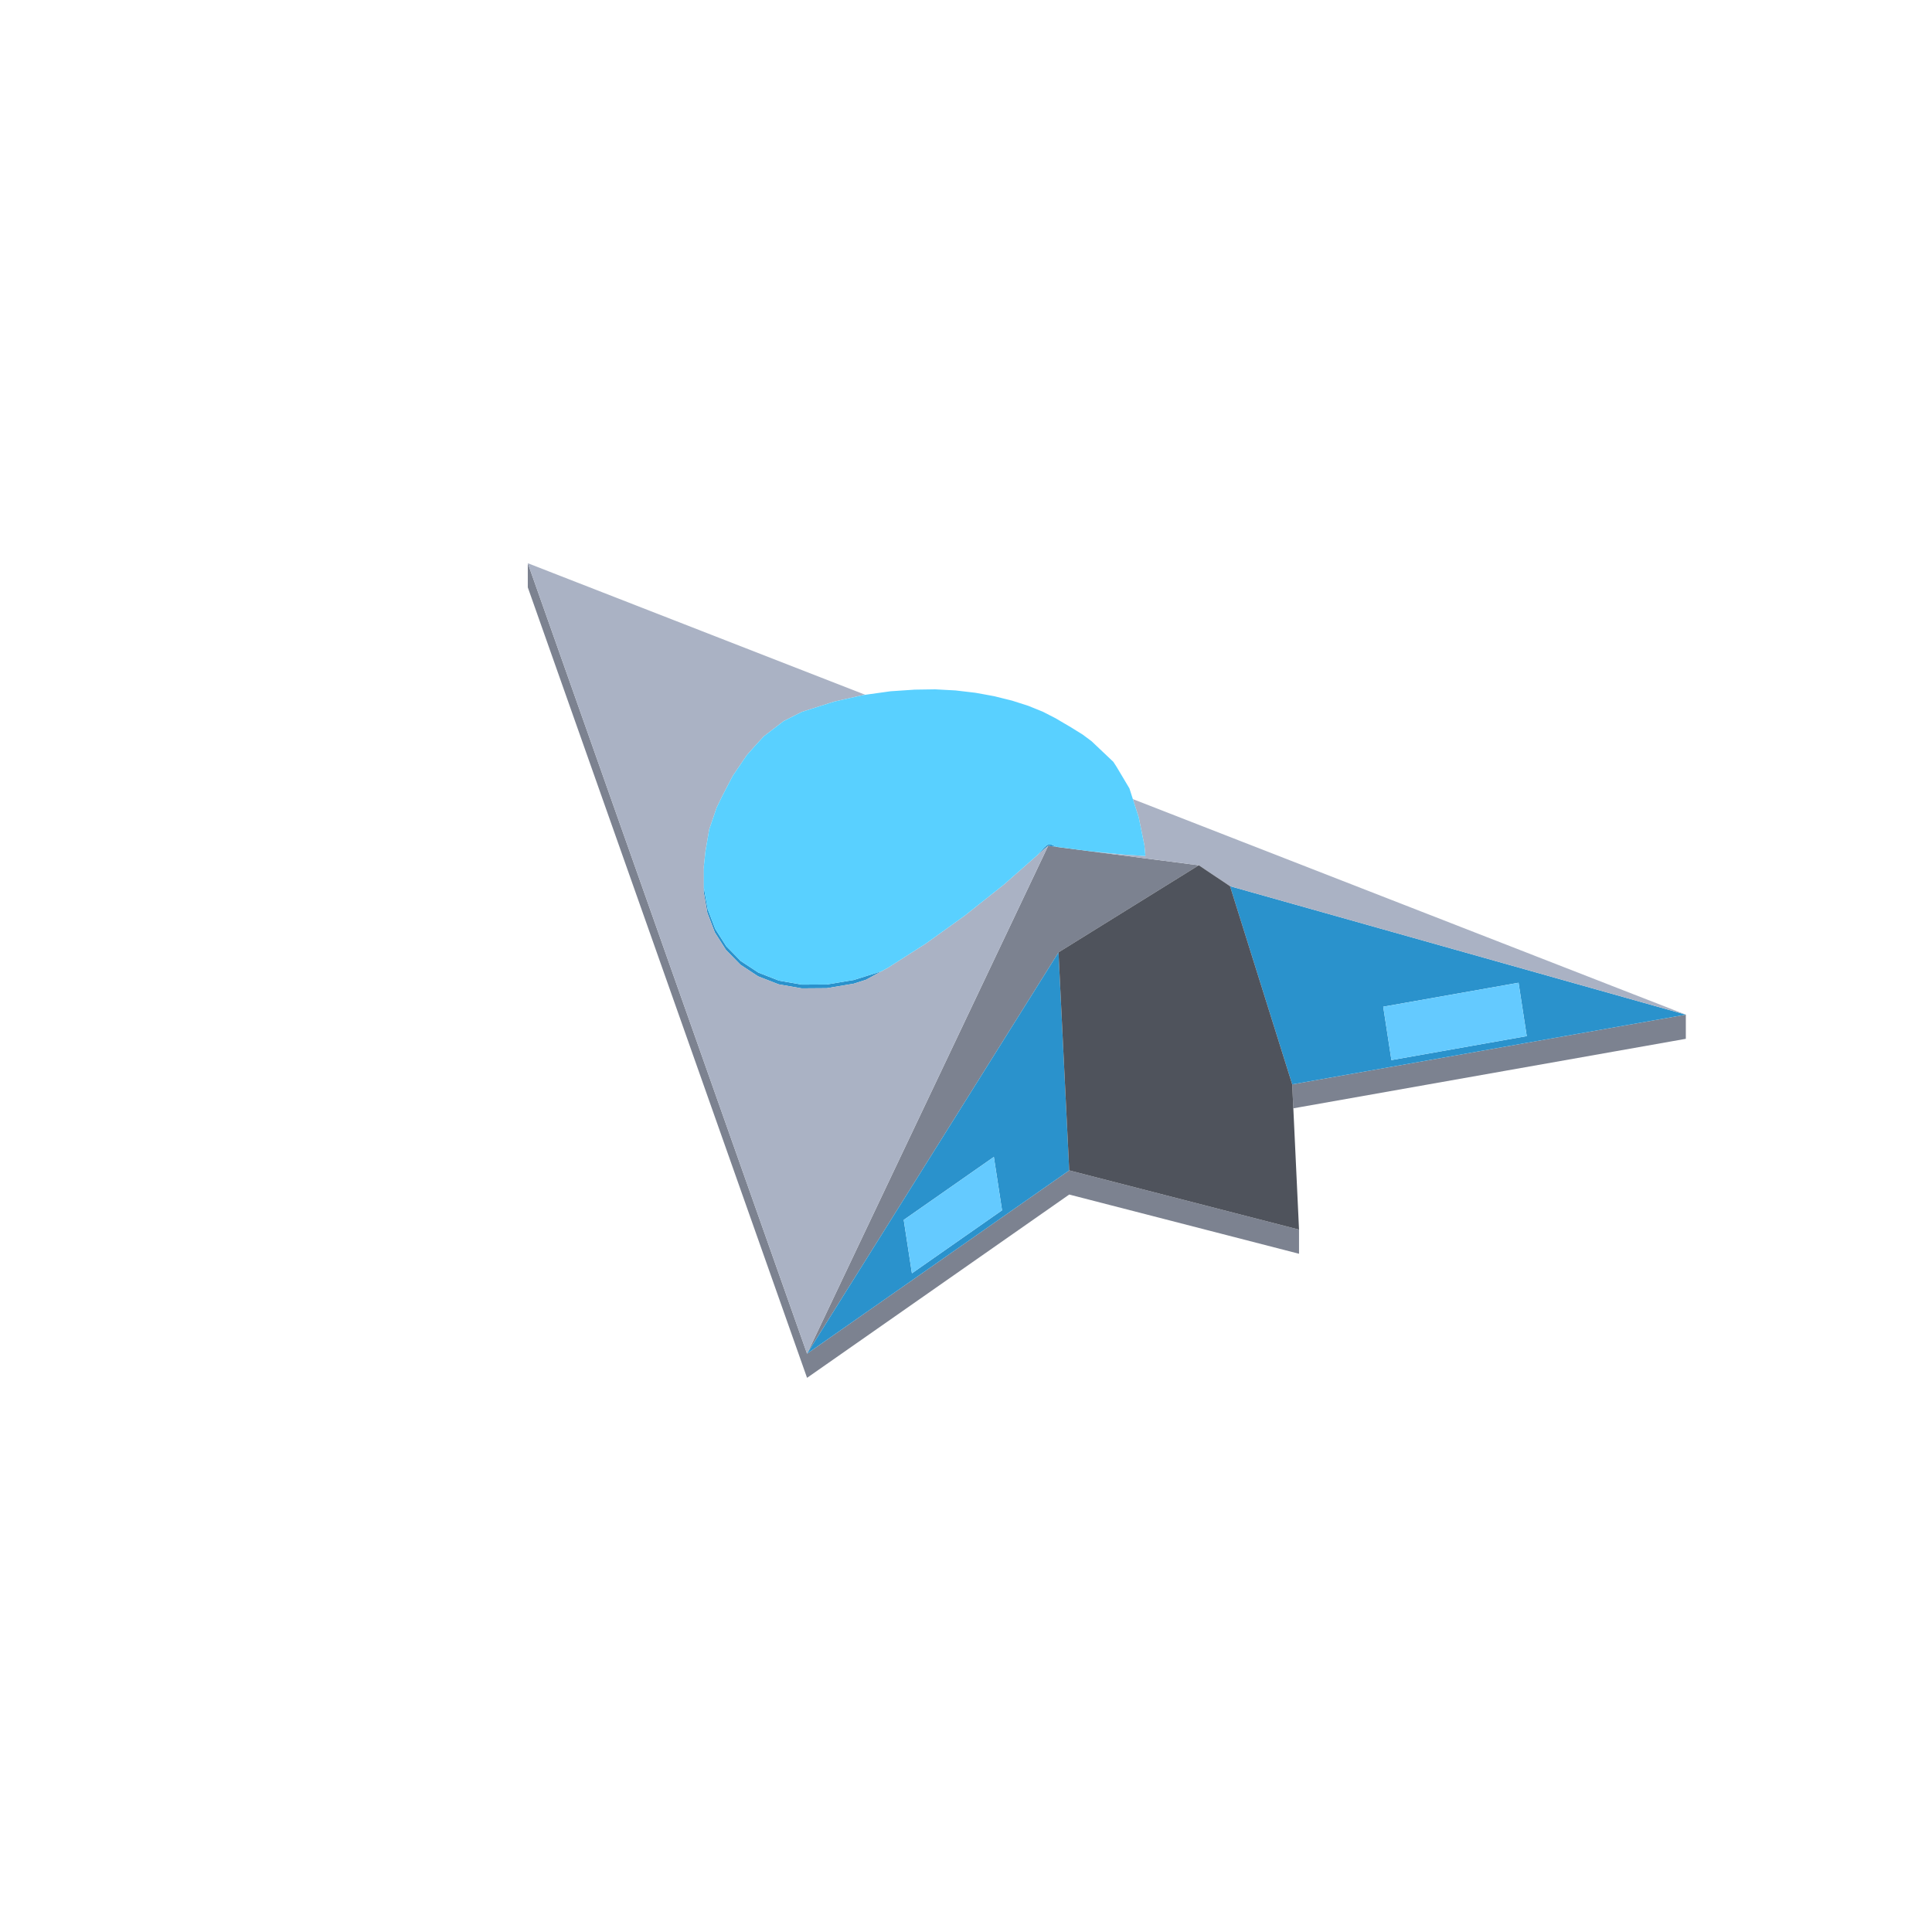
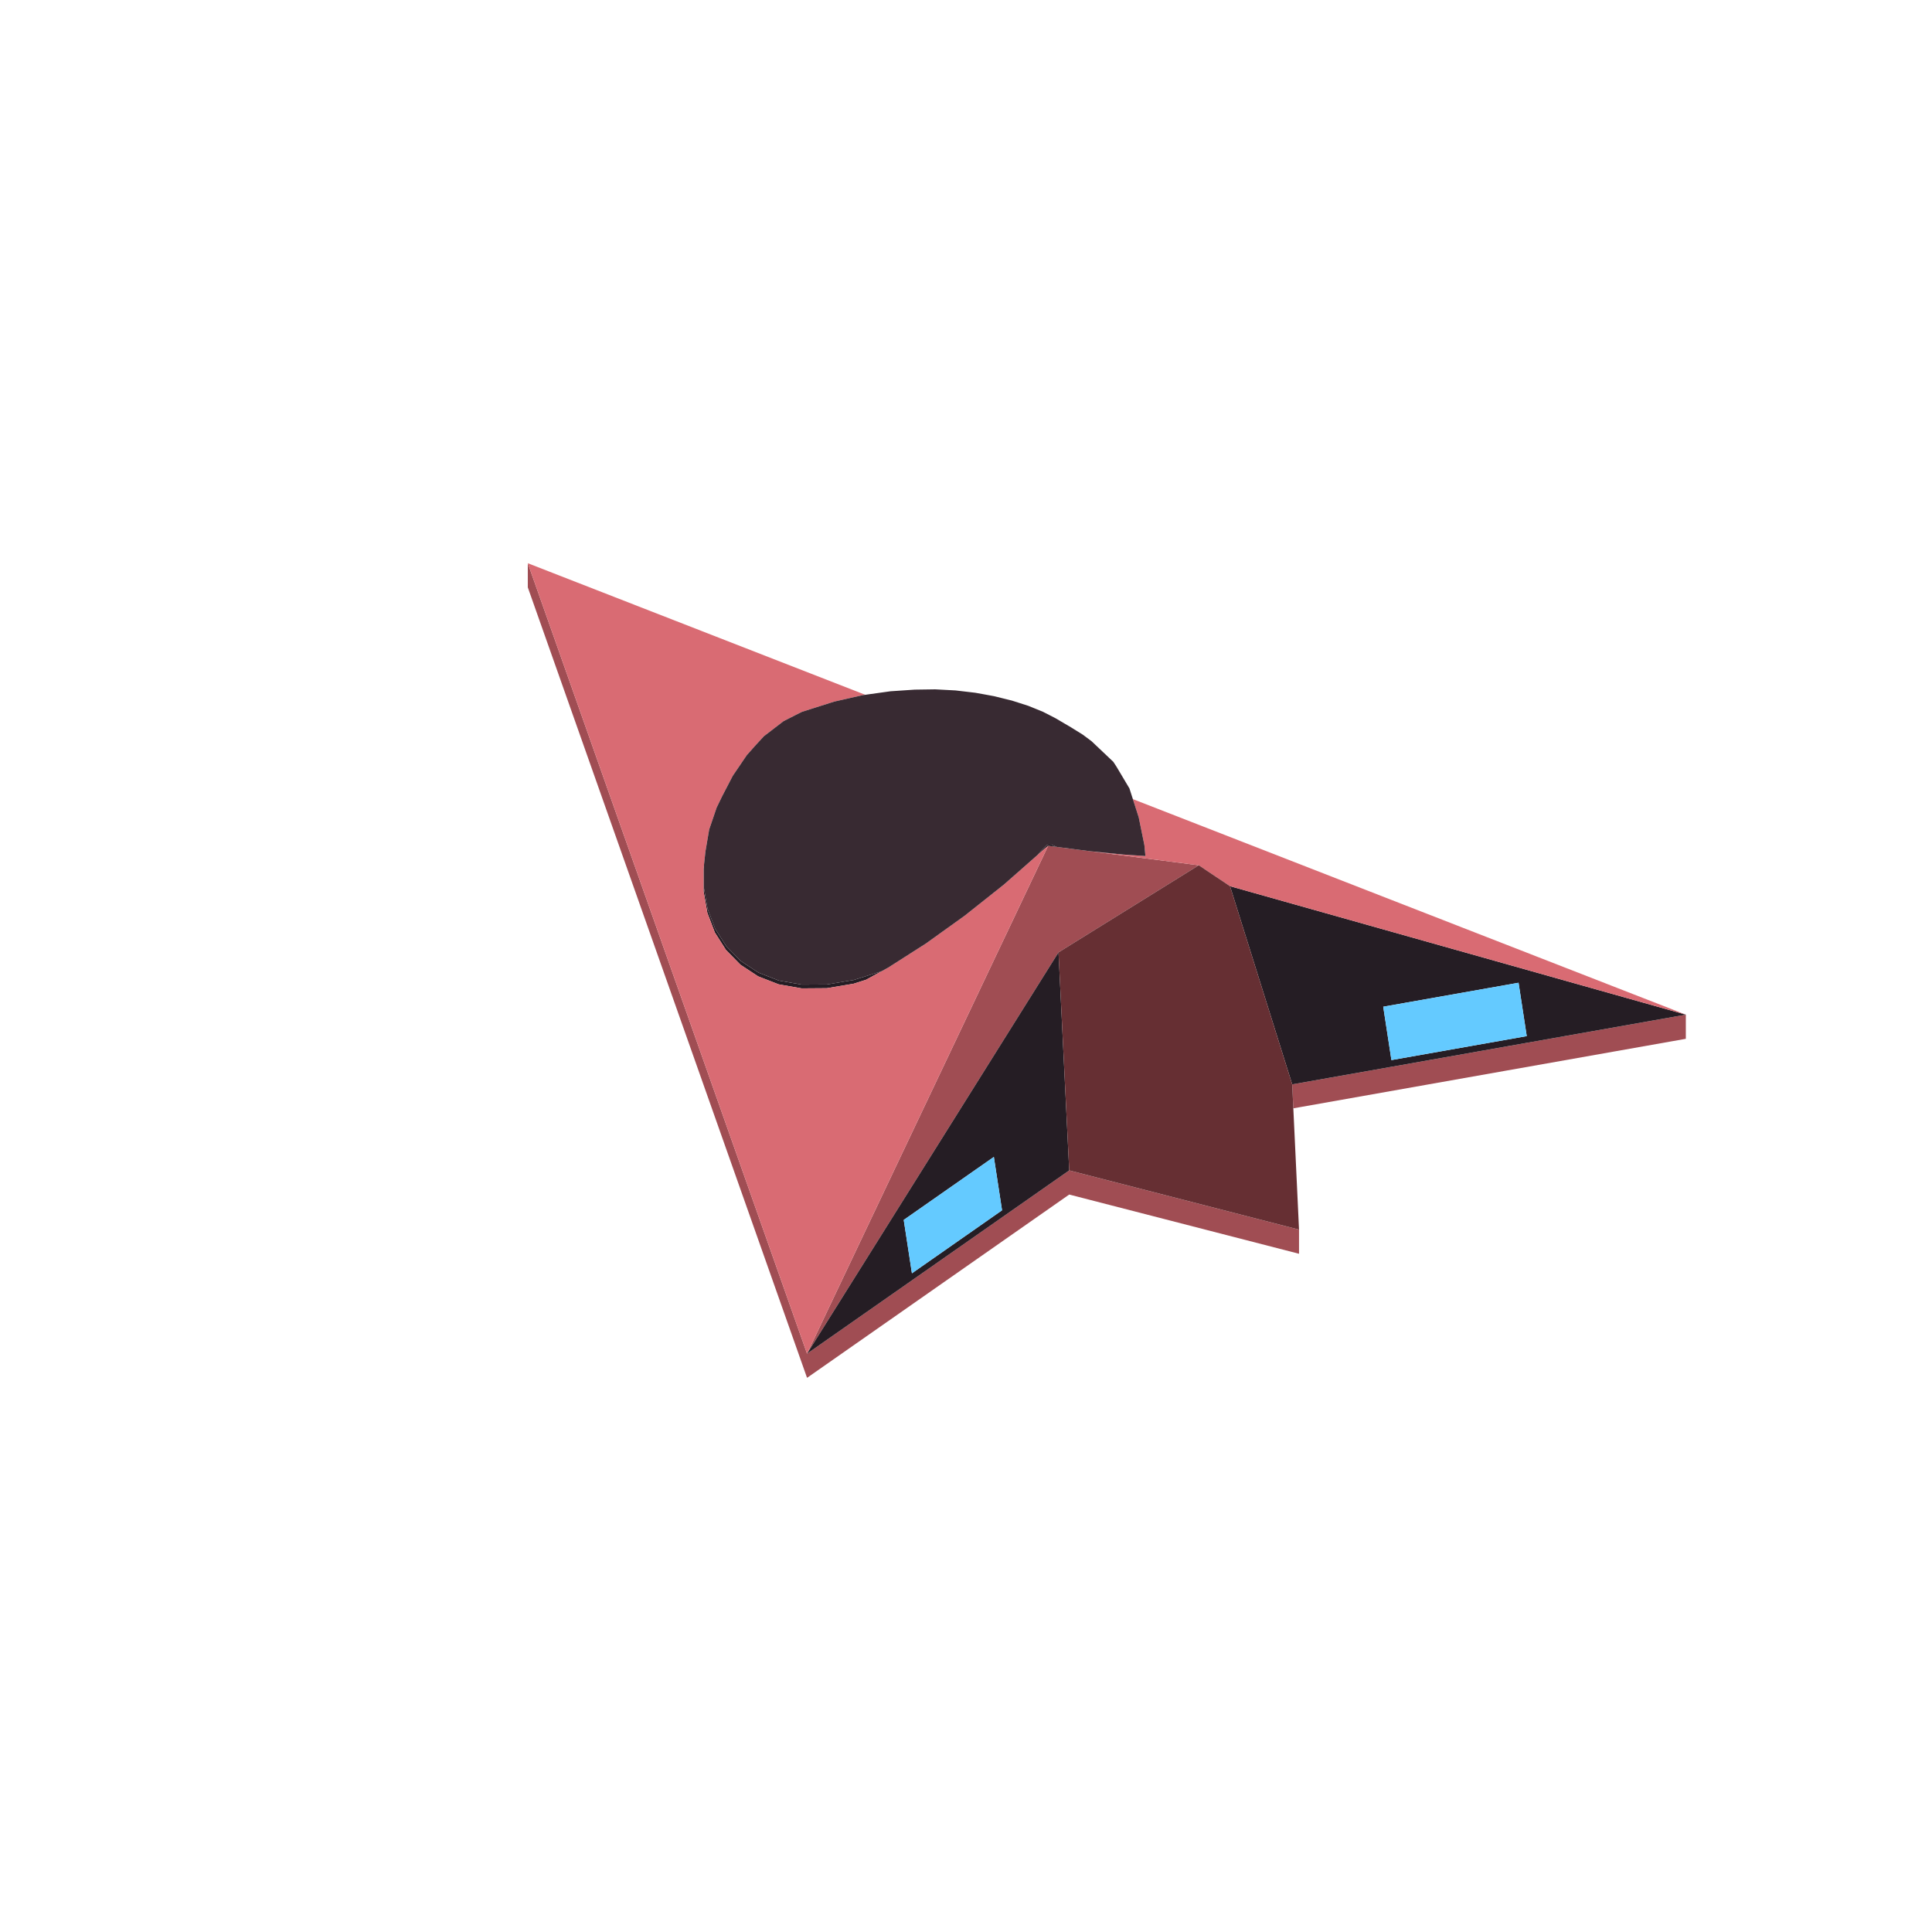
<svg xmlns="http://www.w3.org/2000/svg" width="96" height="96" viewBox="0 0 96 96">
-   <path fill="#7c8290" d="M53.129,59.356L40.102,68.464L37.072,59.887L26.226,29.186L26.226,27.986L37.072,58.687L40.102,67.264L53.129,58.156L64.548,61.099L64.548,62.299ZM40.102,67.264L45.015,56.915L47.472,51.74L47.56,51.554L48.174,50.261L48.307,49.981L48.833,48.872L48.894,48.744L49.562,47.336L49.901,46.623L49.979,46.458L50.011,46.392L50.886,44.548L51.294,43.689L51.36,43.55L51.383,43.502L51.879,42.457L52.071,42.051L52.083,42.028L52.091,42.029L52.218,42.045L52.475,42.078L52.914,42.135L53.628,42.227L54.808,42.38L56.859,42.645L57.559,42.735L59.567,42.995L56.21,45.079L52.597,47.322L52.414,47.614L50.929,49.984ZM83.768,50.418L83.768,51.618L74.818,53.203L64.621,55.009L64.265,55.072L64.265,55.069L64.209,53.882L73.4,52.254Z" />
-   <path fill="#2a92cc" d="M40.102,67.264L50.929,49.984L52.597,47.322L52.669,48.794L53.129,58.156L49.84,60.456L45.362,63.587ZM45.313,63.27L49.791,60.139L49.384,57.487L44.906,60.617ZM52.09,41.967L52.09,41.967L52.116,41.971L52.156,41.972L52.237,41.968L52.331,42.007L52.492,42.074L52.515,42.084L52.393,42.068L52.391,42.068L52.39,42.067L52.222,42.046L52.218,42.045L52.157,42.036L52.091,42.029L52.083,42.028L51.908,42.172L51.774,42.29L51.675,42.377L51.556,42.482L51.62,42.41L51.898,42.099L51.967,42.045L51.992,42.019L52.002,42.001L52.013,41.997L52.047,41.984ZM35.012,44.315L35.12,44.919L35.165,45.176L35.232,45.353L35.537,46.152L35.635,46.306L36.088,47.019L36.214,47.147L36.807,47.752L36.959,47.852L37.684,48.328L38.525,48.656L38.702,48.725L39.645,48.89L39.844,48.925L40.871,48.919L41.091,48.918L42.185,48.734L42.421,48.696L42.663,48.621L43.808,48.259L43.803,48.262L43.407,48.479L43.181,48.603L43.033,48.684L42.965,48.706L42.416,48.88L41.084,49.103L39.835,49.112L38.691,48.911L37.671,48.514L36.794,47.938L36.073,47.203L35.521,46.335L35.148,45.357L35.078,44.964L34.96,44.297L34.96,44.083L34.96,43.179L34.978,43.002L34.978,43.216L34.978,44.118ZM39.711,35.439L39.835,35.376L39.843,35.374L39.849,35.372L39.85,35.371L39.85,35.371L39.85,35.371L39.853,35.371L39.863,35.367L39.891,35.359L39.979,35.331L39.906,35.354L39.89,35.359L39.89,35.359L39.851,35.371L39.782,35.406ZM61.12,44.034L63.781,44.784L83.768,50.418L75.913,51.809L73.4,52.254L69.189,53L64.209,53.882L64.11,53.565L61.539,45.372ZM75.863,51.484L75.456,48.832L69.787,49.836L68.732,50.023L69.139,52.675L73.006,51.99Z" />
-   <path fill="#aab2c4" d="M26.702,29.333L26.226,27.986L27.311,28.409L27.493,28.48L27.687,28.555L27.811,28.604L27.861,28.623L28.226,28.766L28.369,28.821L28.623,28.921L29.27,29.172L29.493,29.26L29.538,29.277L29.539,29.277L29.569,29.289L29.675,29.331L29.889,29.414L29.953,29.439L30.594,29.689L30.696,29.728L30.741,29.746L31.221,29.933L31.602,30.082L31.728,30.131L31.912,30.203L32.191,30.311L32.274,30.344L32.3,30.354L32.416,30.399L32.588,30.466L32.7,30.51L32.814,30.554L32.909,30.591L32.976,30.617L33.2,30.704L33.341,30.76L33.457,30.805L33.464,30.808L33.593,30.858L34.004,31.018L34.183,31.088L34.202,31.095L34.366,31.159L34.395,31.17L34.615,31.256L34.746,31.307L34.768,31.316L34.898,31.367L34.96,31.391L34.987,31.401L35.019,31.414L35.054,31.427L35.098,31.445L35.148,31.464L35.171,31.473L35.171,31.473L35.173,31.474L35.185,31.479L35.334,31.537L35.432,31.575L35.521,31.61L35.796,31.717L35.797,31.717L35.797,31.717L35.831,31.73L36.072,31.825L36.073,31.825L36.073,31.825L36.143,31.852L36.175,31.864L36.222,31.883L36.313,31.918L36.35,31.933L36.428,31.963L36.428,31.963L36.429,31.963L36.43,31.964L36.433,31.965L36.553,32.012L36.664,32.055L36.746,32.087L36.769,32.096L36.791,32.105L36.794,32.106L36.801,32.109L36.949,32.166L37.056,32.208L37.078,32.217L37.18,32.256L37.233,32.277L37.255,32.285L37.297,32.302L37.459,32.365L37.472,32.37L37.472,32.371L37.472,32.37L37.554,32.402L37.579,32.412L37.671,32.448L37.675,32.449L37.7,32.459L37.724,32.468L37.746,32.477L37.757,32.481L37.777,32.489L37.8,32.498L37.853,32.519L37.904,32.538L37.94,32.553L37.962,32.561L37.986,32.571L38.125,32.625L38.15,32.634L38.153,32.636L38.163,32.639L38.181,32.647L38.253,32.674L38.35,32.712L38.412,32.737L38.461,32.756L38.478,32.762L38.479,32.763L38.486,32.766L38.528,32.782L38.532,32.783L38.582,32.803L38.597,32.809L38.609,32.813L38.616,32.816L38.656,32.832L38.734,32.862L38.841,32.904L38.843,32.904L38.867,32.914L38.949,32.946L38.968,32.953L38.988,32.961L39.058,32.988L39.058,32.988L39.058,32.988L39.064,32.991L39.069,32.993L39.131,33.017L39.141,33.021L39.172,33.033L39.231,33.056L39.259,33.067L39.263,33.068L39.276,33.074L39.429,33.133L39.456,33.144L39.524,33.17L39.528,33.172L39.528,33.172L39.528,33.172L39.528,33.172L39.673,33.228L39.696,33.237L39.742,33.255L39.898,33.316L39.921,33.325L39.923,33.326L39.952,33.337L39.961,33.34L39.977,33.347L39.994,33.353L39.998,33.355L40.029,33.367L40.043,33.372L40.068,33.382L40.071,33.383L40.075,33.385L40.083,33.388L40.132,33.407L40.153,33.415L40.152,33.416L40.153,33.415L40.175,33.424L40.179,33.425L40.221,33.442L40.223,33.443L40.245,33.451L40.246,33.452L40.249,33.453L40.303,33.474L40.319,33.48L40.373,33.501L40.407,33.514L40.423,33.52L40.459,33.535L40.491,33.547L40.573,33.579L40.573,33.579L40.576,33.58L40.592,33.586L40.649,33.609L40.668,33.616L40.672,33.617L40.679,33.62L40.698,33.628L40.699,33.628L40.703,33.63L40.703,33.63L40.703,33.63L40.745,33.646L40.745,33.646L40.75,33.648L40.752,33.649L40.943,33.723L40.946,33.724L40.972,33.734L40.982,33.738L40.99,33.742L41.004,33.747L41.01,33.749L41.016,33.752L41.095,33.782L41.099,33.784L41.106,33.787L41.153,33.805L41.158,33.807L41.164,33.809L41.164,33.809L41.191,33.82L41.2,33.824L41.23,33.835L41.252,33.844L41.278,33.854L41.321,33.87L41.327,33.873L41.327,33.873L41.385,33.895L41.387,33.896L41.418,33.908L41.421,33.91L41.426,33.911L41.433,33.914L41.439,33.917L41.44,33.917L41.456,33.923L41.47,33.929L41.536,33.955L41.55,33.96L41.614,33.985L41.642,33.996L41.642,33.996L41.642,33.996L41.749,34.038L41.753,34.039L41.761,34.042L41.81,34.061L41.833,34.07L41.837,34.072L41.841,34.073L41.842,34.074L41.847,34.075L41.893,34.093L41.893,34.093L41.893,34.093L41.902,34.097L41.926,34.106L41.93,34.108L41.94,34.112L41.948,34.115L41.959,34.119L42.003,34.136L42.003,34.136L42.003,34.136L42.014,34.141L42.019,34.143L42.02,34.143L42.021,34.144L42.054,34.156L42.067,34.161L42.074,34.164L42.078,34.166L42.087,34.169L42.087,34.169L42.1,34.174L42.154,34.195L42.157,34.197L42.163,34.199L42.175,34.203L42.175,34.204L42.178,34.205L42.178,34.205L42.18,34.206L42.201,34.214L42.223,34.222L42.227,34.224L42.231,34.225L42.242,34.23L42.247,34.231L42.256,34.235L42.276,34.243L42.292,34.249L42.31,34.256L42.315,34.258L42.318,34.259L42.347,34.271L42.352,34.272L42.354,34.273L42.354,34.273L42.363,34.277L42.371,34.28L42.388,34.287L42.416,34.297L42.43,34.303L42.447,34.309L42.45,34.311L42.466,34.317L42.467,34.317L42.476,34.321L42.482,34.323L42.49,34.326L42.566,34.356L42.602,34.37L42.652,34.389L42.66,34.392L42.662,34.393L42.671,34.397L42.685,34.402L42.706,34.41L42.713,34.413L42.724,34.418L42.745,34.426L42.745,34.426L42.745,34.426L42.771,34.436L42.773,34.437L42.766,34.439L42.766,34.439L42.766,34.439L42.766,34.439L42.767,34.439L42.773,34.437L42.78,34.439L42.781,34.44L42.785,34.441L42.788,34.443L42.789,34.443L42.8,34.447L42.807,34.45L42.822,34.456L42.827,34.458L42.828,34.458L42.84,34.463L42.839,34.463L42.842,34.464L42.844,34.464L42.851,34.467L42.855,34.468L42.873,34.476L42.902,34.487L42.907,34.489L42.911,34.491L42.913,34.491L42.918,34.493L42.956,34.508L42.958,34.509L42.98,34.517L42.981,34.518L42.984,34.519L42.995,34.523L42.952,34.529L42.952,34.529L42.952,34.529L42.945,34.53L42.943,34.53L42.941,34.531L42.89,34.538L42.882,34.54L42.882,34.54L42.882,34.54L42.861,34.544L42.845,34.548L42.845,34.548L42.835,34.55L42.832,34.551L42.828,34.552L42.805,34.557L42.751,34.569L42.732,34.574L42.73,34.574L42.697,34.581L42.692,34.583L42.679,34.586L42.672,34.587L42.609,34.601L42.604,34.602L42.6,34.603L42.566,34.611L42.534,34.618L42.515,34.622L42.501,34.626L42.499,34.626L42.496,34.627L42.213,34.69L42.061,34.725L41.856,34.771L41.821,34.779L41.797,34.784L41.72,34.802L41.681,34.81L41.627,34.822L41.455,34.861L41.44,34.866L41.351,34.894L41.211,34.939L41.118,34.968L40.817,35.064L40.812,35.066L40.536,35.153L40.487,35.169L40.395,35.198L40.389,35.2L40.343,35.215L40.31,35.225L40.272,35.237L40.211,35.257L40.112,35.288L40.103,35.291L40.075,35.3L40.039,35.312L40.002,35.323L40.002,35.323L39.979,35.331L39.965,35.335L39.955,35.338L39.93,35.346L39.916,35.35L39.891,35.359L39.876,35.363L39.863,35.367L39.853,35.371L39.85,35.371L39.85,35.371L39.85,35.371L39.849,35.372L39.843,35.374L39.835,35.376L39.784,35.402L39.711,35.439L39.643,35.474L39.522,35.535L39.497,35.548L39.476,35.559L39.419,35.587L39.4,35.597L39.345,35.625L39.292,35.652L39.263,35.667L39.219,35.689L39.179,35.71L39.091,35.754L39.089,35.755L39.088,35.756L38.996,35.802L38.981,35.81L38.969,35.816L38.96,35.821L38.939,35.831L38.835,35.91L38.808,35.931L38.808,35.931L38.791,35.945L38.772,35.959L38.704,36.011L38.661,36.044L38.643,36.058L38.568,36.115L38.56,36.122L38.434,36.218L38.416,36.231L38.412,36.234L38.364,36.271L38.331,36.297L38.313,36.311L38.305,36.317L38.297,36.323L38.181,36.411L38.124,36.455L38.006,36.546L37.97,36.573L37.954,36.586L37.945,36.596L37.929,36.612L37.808,36.745L37.766,36.79L37.751,36.807L37.724,36.837L37.671,36.894L37.661,36.906L37.654,36.913L37.652,36.915L37.491,37.091L37.438,37.151L37.394,37.201L37.385,37.211L37.34,37.262L37.248,37.366L37.233,37.383L37.189,37.432L37.132,37.497L37.106,37.526L37.105,37.527L37.004,37.677L36.955,37.748L36.932,37.782L36.853,37.899L36.844,37.911L36.817,37.951L36.817,37.952L36.816,37.954L36.798,37.979L36.795,37.984L36.794,37.986L36.76,38.035L36.715,38.102L36.63,38.227L36.55,38.345L36.511,38.403L36.467,38.467L36.433,38.516L36.42,38.535L36.41,38.551L36.368,38.632L36.317,38.73L36.316,38.73L36.316,38.731L36.313,38.737L36.238,38.882L36.12,39.108L36.113,39.122L36.112,39.123L36.094,39.159L36.093,39.16L36.073,39.2L36.071,39.202L36.051,39.241L36.037,39.268L36.031,39.28L36.02,39.302L35.953,39.43L35.926,39.481L35.908,39.516L35.906,39.521L35.877,39.577L35.801,39.733L35.797,39.742L35.754,39.832L35.741,39.858L35.709,39.925L35.683,39.979L35.665,40.015L35.663,40.02L35.658,40.031L35.61,40.129L35.587,40.196L35.546,40.318L35.534,40.352L35.533,40.354L35.532,40.358L35.521,40.391L35.512,40.418L35.467,40.549L35.436,40.639L35.389,40.778L35.373,40.826L35.334,40.938L35.331,40.948L35.326,40.964L35.32,40.979L35.317,40.989L35.298,41.044L35.296,41.051L35.287,41.077L35.24,41.214L35.22,41.331L35.208,41.4L35.185,41.539L35.184,41.541L35.184,41.542L35.184,41.542L35.177,41.583L35.168,41.635L35.165,41.651L35.148,41.754L35.139,41.804L35.122,41.902L35.117,41.932L35.114,41.95L35.103,42.016L35.087,42.106L35.069,42.211L35.054,42.303L35.053,42.304L35.053,42.304L35.052,42.32L35.041,42.421L35.029,42.533L35.026,42.563L35.017,42.64L35.003,42.773L35.001,42.79L34.997,42.827L34.99,42.896L34.987,42.926L34.985,42.938L34.984,42.947L34.978,43.002L34.969,43.088L34.96,43.179L34.96,44.083L34.96,44.297L35.078,44.964L35.148,45.357L35.521,46.335L36.073,47.203L36.794,47.938L37.671,48.514L38.691,48.911L39.835,49.112L41.084,49.103L42.207,48.915L42.236,48.91L42.416,48.88L42.965,48.706L43.033,48.684L44.119,48.088L46.005,46.885L46.68,46.401L47.12,46.085L47.945,45.493L48.101,45.369L48.118,45.355L48.21,45.282L48.643,44.938L49.491,44.266L49.887,43.951L50.132,43.736L50.225,43.654L50.483,43.426L50.606,43.319L50.82,43.13L50.832,43.119L50.989,42.981L51.055,42.923L51.255,42.747L51.497,42.534L51.556,42.482L51.572,42.468L51.675,42.377L51.86,42.214L51.874,42.202L51.908,42.172L51.946,42.141L52.061,42.045L52.083,42.028L52.076,42.041L52.071,42.051L52.029,42.139L52.002,42.198L51.945,42.318L51.888,42.438L51.879,42.457L51.854,42.508L51.726,42.779L51.511,43.232L51.419,43.425L51.414,43.435L51.385,43.498L51.36,43.55L50.999,44.311L50.46,45.446L50.011,46.392L47.56,51.554L47.472,51.74L45.015,56.915L40.102,67.264L39.578,65.782L38.304,62.173L37.479,59.84L37.072,58.687L37.037,58.588L36.944,58.325L36.897,58.191L36.775,57.846L36.715,57.675L36.455,56.94L36.445,56.912L36.391,56.758L36.286,56.463L36.262,56.394L36.181,56.164L36.141,56.052L36.099,55.934L35.996,55.641L35.813,55.123L35.794,55.071L35.789,55.054L35.643,54.64L35.592,54.496L35.553,54.387L35.468,54.146L35.312,53.705L35.081,53.05L34.852,52.404L34.621,51.748L34.378,51.06L34.11,50.303L33.788,49.39L33.314,48.05L32.412,45.495L32.142,44.731ZM41.368,33.965L41.368,33.967L41.369,33.965ZM41.368,33.964L41.367,33.965L41.368,33.965ZM40.045,33.428L40.039,33.427L40.039,33.427ZM40.046,33.428L40.046,33.428L40.045,33.428ZM58.456,40.551L58.456,40.551L58.574,40.596L58.679,40.637L58.736,40.66L58.771,40.673L58.921,40.732L58.947,40.742L59.067,40.788L59.189,40.836L59.19,40.837L59.449,40.938L60.001,41.153L60.03,41.164L60.049,41.171L60.074,41.181L60.246,41.248L60.277,41.26L60.344,41.286L60.587,41.381L60.94,41.519L60.984,41.536L61.037,41.557L61.049,41.561L61.117,41.588L61.179,41.612L61.222,41.629L61.218,41.629L61.223,41.629L61.557,41.76L61.768,41.842L61.846,41.872L61.938,41.908L61.999,41.931L62.033,41.945L62.097,41.97L62.262,42.034L62.578,42.157L62.61,42.17L62.612,42.171L62.71,42.209L62.933,42.296L62.946,42.301L63.157,42.383L63.424,42.487L63.468,42.504L63.678,42.586L63.905,42.675L64.311,42.833L64.904,43.064L65.159,43.164L65.323,43.227L65.347,43.237L65.355,43.24L65.391,43.254L65.513,43.301L65.801,43.414L65.982,43.484L66.158,43.553L66.52,43.694L66.724,43.774L66.83,43.815L66.876,43.833L67.192,43.956L67.285,43.992L67.688,44.15L67.827,44.204L68.433,44.44L68.817,44.59L68.942,44.638L69.076,44.691L69.163,44.725L69.317,44.784L69.522,44.865L70.464,45.232L71.707,45.716L71.737,45.728L72.6,46.065L76.227,47.478L76.343,47.524L79.636,48.807L79.766,48.858L80.073,48.978L80.399,49.105L83.768,50.418L83.561,50.36L82.837,50.156L75.587,48.112L70.136,46.576L65.985,45.405L62.818,44.513L61.12,44.034L60.373,43.534L59.567,42.995L59.15,42.941L58.045,42.798L56.995,42.663L56,42.534L55.056,42.412L54.858,42.386L54.838,42.384L54.666,42.361L54.617,42.355L54.334,42.319L54.218,42.303L54.213,42.303L54.165,42.297L54.043,42.281L54.173,42.298L54.213,42.302L54.226,42.303L54.359,42.316L54.609,42.341L54.656,42.346L54.898,42.37L54.919,42.373L55.071,42.388L55.28,42.409L55.309,42.412L55.733,42.454L55.784,42.459L55.803,42.461L56.915,42.535L56.915,42.531L56.911,42.493L56.906,42.442L56.904,42.413L56.892,42.293L56.89,42.266L56.865,42.011L56.864,41.995L56.851,41.932L56.821,41.786L56.813,41.748L56.792,41.641L56.761,41.49L56.746,41.415L56.743,41.403L56.742,41.397L56.708,41.228L56.689,41.138L56.621,40.804L56.583,40.616L56.526,40.438L56.463,40.242L56.375,39.969L56.367,39.945L56.364,39.934L56.359,39.92L56.355,39.908L56.349,39.888L56.347,39.882L56.349,39.883L56.347,39.881L56.346,39.878L56.345,39.876L56.341,39.862L56.333,39.838L56.327,39.82L56.317,39.787L56.314,39.779L56.312,39.773L56.307,39.757L56.306,39.753L56.299,39.733L56.296,39.721L56.295,39.721L56.296,39.721L56.295,39.721L56.291,39.706L56.317,39.717L56.325,39.72L56.33,39.722L56.333,39.723L56.384,39.743L56.384,39.743L56.384,39.743L56.397,39.748L56.401,39.749L56.407,39.752L56.48,39.78L56.498,39.787L56.509,39.791L56.553,39.809L56.583,39.82L56.603,39.828L56.618,39.834L56.631,39.839L56.729,39.877L56.747,39.884L56.79,39.901L56.8,39.905L56.827,39.916L56.844,39.922L56.865,39.93L56.893,39.941L56.962,39.968L56.996,39.981L57.116,40.028L57.157,40.044L57.173,40.05L57.19,40.057L57.191,40.057L57.238,40.075L57.274,40.09L57.398,40.138L57.493,40.175L57.507,40.18L57.51,40.182L57.516,40.184L57.53,40.19L57.534,40.192L57.532,40.191L57.545,40.195L57.584,40.21L57.605,40.219L57.696,40.254L57.724,40.265L57.737,40.27L57.806,40.297L57.839,40.31L57.872,40.323L57.959,40.357L57.964,40.359L57.998,40.372L58.1,40.412L58.156,40.434L58.171,40.439L58.42,40.536L58.456,40.55ZM52.091,42.029L52.157,42.036L52.222,42.046L52.091,42.029ZM56.418,39.925L56.417,39.925L56.418,39.926ZM56.419,39.925L56.418,39.924L56.418,39.925Z" />
+   <path fill="#a04d53" d="M53.129,59.356L40.102,68.464L37.072,59.887L26.226,29.186L26.226,27.986L37.072,58.687L40.102,67.264L53.129,58.156L64.548,61.099L64.548,62.299ZM40.102,67.264L45.015,56.915L47.472,51.74L47.56,51.554L48.174,50.261L48.307,49.981L48.833,48.872L48.894,48.744L49.562,47.336L49.901,46.623L49.979,46.458L50.011,46.392L50.886,44.548L51.294,43.689L51.36,43.55L51.383,43.502L51.879,42.457L52.071,42.051L52.083,42.028L52.091,42.029L52.218,42.045L52.475,42.078L52.914,42.135L53.628,42.227L54.808,42.38L56.859,42.645L57.559,42.735L59.567,42.995L56.21,45.079L52.597,47.322L52.414,47.614L50.929,49.984ZM83.768,50.418L83.768,51.618L74.818,53.203L64.621,55.009L64.265,55.072L64.265,55.069L64.209,53.882L73.4,52.254Z" />
+   <path fill="#251d24" d="M40.102,67.264L50.929,49.984L52.597,47.322L52.669,48.794L53.129,58.156L49.84,60.456L45.362,63.587ZM45.313,63.27L49.791,60.139L49.384,57.487L44.906,60.617ZM52.09,41.967L52.09,41.967L52.116,41.971L52.156,41.972L52.237,41.968L52.331,42.007L52.492,42.074L52.515,42.084L52.393,42.068L52.391,42.068L52.39,42.067L52.222,42.046L52.218,42.045L52.157,42.036L52.091,42.029L52.083,42.028L51.908,42.172L51.774,42.29L51.675,42.377L51.556,42.482L51.62,42.41L51.898,42.099L51.967,42.045L51.992,42.019L52.002,42.001L52.013,41.997L52.047,41.984ZM35.012,44.315L35.12,44.919L35.165,45.176L35.232,45.353L35.537,46.152L35.635,46.306L36.088,47.019L36.214,47.147L36.807,47.752L36.959,47.852L37.684,48.328L38.525,48.656L38.702,48.725L39.645,48.89L39.844,48.925L40.871,48.919L41.091,48.918L42.185,48.734L42.421,48.696L42.663,48.621L43.808,48.259L43.803,48.262L43.407,48.479L43.181,48.603L43.033,48.684L42.965,48.706L42.416,48.88L41.084,49.103L39.835,49.112L38.691,48.911L37.671,48.514L36.794,47.938L36.073,47.203L35.521,46.335L35.148,45.357L35.078,44.964L34.96,44.297L34.96,44.083L34.96,43.179L34.978,43.002L34.978,43.216L34.978,44.118ZM39.711,35.439L39.835,35.376L39.843,35.374L39.849,35.372L39.85,35.371L39.85,35.371L39.85,35.371L39.853,35.371L39.863,35.367L39.891,35.359L39.979,35.331L39.906,35.354L39.89,35.359L39.89,35.359L39.851,35.371L39.782,35.406ZM61.12,44.034L63.781,44.784L83.768,50.418L75.913,51.809L73.4,52.254L69.189,53L64.209,53.882L64.11,53.565L61.539,45.372ZM75.863,51.484L75.456,48.832L69.787,49.836L68.732,50.023L69.139,52.675L73.006,51.99Z" />
+   <path fill="#d96b73" d="M26.702,29.333L26.226,27.986L27.311,28.409L27.493,28.48L27.687,28.555L27.811,28.604L27.861,28.623L28.226,28.766L28.369,28.821L28.623,28.921L29.27,29.172L29.493,29.26L29.538,29.277L29.539,29.277L29.569,29.289L29.675,29.331L29.889,29.414L29.953,29.439L30.594,29.689L30.696,29.728L30.741,29.746L31.221,29.933L31.602,30.082L31.728,30.131L31.912,30.203L32.191,30.311L32.274,30.344L32.3,30.354L32.416,30.399L32.588,30.466L32.7,30.51L32.814,30.554L32.909,30.591L32.976,30.617L33.2,30.704L33.341,30.76L33.457,30.805L33.464,30.808L33.593,30.858L34.004,31.018L34.183,31.088L34.202,31.095L34.366,31.159L34.395,31.17L34.615,31.256L34.746,31.307L34.768,31.316L34.898,31.367L34.96,31.391L34.987,31.401L35.019,31.414L35.054,31.427L35.098,31.445L35.148,31.464L35.171,31.473L35.171,31.473L35.173,31.474L35.185,31.479L35.334,31.537L35.432,31.575L35.521,31.61L35.796,31.717L35.797,31.717L35.797,31.717L35.831,31.73L36.072,31.825L36.073,31.825L36.073,31.825L36.143,31.852L36.175,31.864L36.222,31.883L36.313,31.918L36.35,31.933L36.428,31.963L36.428,31.963L36.429,31.963L36.43,31.964L36.433,31.965L36.553,32.012L36.664,32.055L36.746,32.087L36.769,32.096L36.791,32.105L36.794,32.106L36.801,32.109L36.949,32.166L37.056,32.208L37.078,32.217L37.18,32.256L37.233,32.277L37.255,32.285L37.297,32.302L37.459,32.365L37.472,32.37L37.472,32.371L37.472,32.37L37.554,32.402L37.579,32.412L37.671,32.448L37.675,32.449L37.7,32.459L37.724,32.468L37.746,32.477L37.757,32.481L37.777,32.489L37.8,32.498L37.853,32.519L37.904,32.538L37.94,32.553L37.962,32.561L37.986,32.571L38.125,32.625L38.15,32.634L38.153,32.636L38.163,32.639L38.181,32.647L38.253,32.674L38.35,32.712L38.412,32.737L38.461,32.756L38.478,32.762L38.479,32.763L38.486,32.766L38.528,32.782L38.532,32.783L38.582,32.803L38.597,32.809L38.609,32.813L38.616,32.816L38.656,32.832L38.734,32.862L38.841,32.904L38.843,32.904L38.867,32.914L38.949,32.946L38.968,32.953L38.988,32.961L39.058,32.988L39.058,32.988L39.058,32.988L39.064,32.991L39.069,32.993L39.131,33.017L39.141,33.021L39.172,33.033L39.231,33.056L39.259,33.067L39.263,33.068L39.276,33.074L39.429,33.133L39.456,33.144L39.524,33.17L39.528,33.172L39.528,33.172L39.528,33.172L39.528,33.172L39.673,33.228L39.696,33.237L39.742,33.255L39.898,33.316L39.921,33.325L39.923,33.326L39.952,33.337L39.961,33.34L39.977,33.347L39.994,33.353L39.998,33.355L40.029,33.367L40.043,33.372L40.068,33.382L40.071,33.383L40.075,33.385L40.083,33.388L40.132,33.407L40.153,33.415L40.152,33.416L40.153,33.415L40.175,33.424L40.179,33.425L40.221,33.442L40.223,33.443L40.245,33.451L40.246,33.452L40.249,33.453L40.303,33.474L40.319,33.48L40.373,33.501L40.407,33.514L40.423,33.52L40.459,33.535L40.491,33.547L40.573,33.579L40.573,33.579L40.576,33.58L40.592,33.586L40.649,33.609L40.668,33.616L40.672,33.617L40.679,33.62L40.698,33.628L40.699,33.628L40.703,33.63L40.703,33.63L40.703,33.63L40.745,33.646L40.745,33.646L40.75,33.648L40.752,33.649L40.943,33.723L40.946,33.724L40.972,33.734L40.982,33.738L40.99,33.742L41.004,33.747L41.01,33.749L41.016,33.752L41.095,33.782L41.099,33.784L41.106,33.787L41.153,33.805L41.158,33.807L41.164,33.809L41.164,33.809L41.191,33.82L41.2,33.824L41.23,33.835L41.252,33.844L41.278,33.854L41.321,33.87L41.327,33.873L41.327,33.873L41.385,33.895L41.387,33.896L41.418,33.908L41.421,33.91L41.426,33.911L41.433,33.914L41.439,33.917L41.44,33.917L41.456,33.923L41.47,33.929L41.536,33.955L41.55,33.96L41.614,33.985L41.642,33.996L41.642,33.996L41.642,33.996L41.749,34.038L41.753,34.039L41.761,34.042L41.81,34.061L41.833,34.07L41.837,34.072L41.841,34.073L41.842,34.074L41.847,34.075L41.893,34.093L41.893,34.093L41.893,34.093L41.902,34.097L41.926,34.106L41.93,34.108L41.94,34.112L41.948,34.115L41.959,34.119L42.003,34.136L42.003,34.136L42.003,34.136L42.014,34.141L42.019,34.143L42.02,34.143L42.021,34.144L42.054,34.156L42.067,34.161L42.074,34.164L42.078,34.166L42.087,34.169L42.087,34.169L42.1,34.174L42.154,34.195L42.157,34.197L42.163,34.199L42.175,34.203L42.175,34.204L42.178,34.205L42.178,34.205L42.18,34.206L42.201,34.214L42.223,34.222L42.227,34.224L42.231,34.225L42.242,34.23L42.247,34.231L42.256,34.235L42.276,34.243L42.292,34.249L42.31,34.256L42.315,34.258L42.318,34.259L42.347,34.271L42.352,34.272L42.354,34.273L42.354,34.273L42.363,34.277L42.371,34.28L42.388,34.287L42.416,34.297L42.43,34.303L42.447,34.309L42.45,34.311L42.466,34.317L42.467,34.317L42.476,34.321L42.482,34.323L42.49,34.326L42.566,34.356L42.602,34.37L42.652,34.389L42.66,34.392L42.662,34.393L42.671,34.397L42.685,34.402L42.706,34.41L42.713,34.413L42.724,34.418L42.745,34.426L42.745,34.426L42.745,34.426L42.771,34.436L42.773,34.437L42.766,34.439L42.766,34.439L42.766,34.439L42.766,34.439L42.767,34.439L42.773,34.437L42.78,34.439L42.781,34.44L42.785,34.441L42.788,34.443L42.789,34.443L42.8,34.447L42.807,34.45L42.822,34.456L42.827,34.458L42.828,34.458L42.84,34.463L42.839,34.463L42.842,34.464L42.844,34.464L42.851,34.467L42.855,34.468L42.873,34.476L42.902,34.487L42.907,34.489L42.911,34.491L42.913,34.491L42.918,34.493L42.956,34.508L42.958,34.509L42.98,34.517L42.981,34.518L42.984,34.519L42.995,34.523L42.952,34.529L42.952,34.529L42.952,34.529L42.945,34.53L42.943,34.53L42.941,34.531L42.89,34.538L42.882,34.54L42.882,34.54L42.882,34.54L42.861,34.544L42.845,34.548L42.845,34.548L42.835,34.55L42.832,34.551L42.828,34.552L42.805,34.557L42.751,34.569L42.732,34.574L42.73,34.574L42.697,34.581L42.692,34.583L42.679,34.586L42.672,34.587L42.609,34.601L42.604,34.602L42.6,34.603L42.566,34.611L42.534,34.618L42.515,34.622L42.501,34.626L42.499,34.626L42.496,34.627L42.213,34.69L42.061,34.725L41.856,34.771L41.821,34.779L41.797,34.784L41.72,34.802L41.681,34.81L41.627,34.822L41.455,34.861L41.44,34.866L41.351,34.894L41.211,34.939L41.118,34.968L40.817,35.064L40.812,35.066L40.536,35.153L40.487,35.169L40.395,35.198L40.389,35.2L40.343,35.215L40.31,35.225L40.272,35.237L40.211,35.257L40.112,35.288L40.103,35.291L40.075,35.3L40.039,35.312L40.002,35.323L40.002,35.323L39.979,35.331L39.965,35.335L39.955,35.338L39.93,35.346L39.916,35.35L39.891,35.359L39.876,35.363L39.863,35.367L39.853,35.371L39.85,35.371L39.85,35.371L39.85,35.371L39.849,35.372L39.843,35.374L39.835,35.376L39.784,35.402L39.711,35.439L39.643,35.474L39.522,35.535L39.497,35.548L39.476,35.559L39.419,35.587L39.4,35.597L39.345,35.625L39.292,35.652L39.263,35.667L39.219,35.689L39.179,35.71L39.091,35.754L39.089,35.755L39.088,35.756L38.996,35.802L38.981,35.81L38.969,35.816L38.96,35.821L38.939,35.831L38.835,35.91L38.808,35.931L38.808,35.931L38.791,35.945L38.772,35.959L38.704,36.011L38.661,36.044L38.643,36.058L38.568,36.115L38.56,36.122L38.434,36.218L38.416,36.231L38.412,36.234L38.364,36.271L38.331,36.297L38.313,36.311L38.305,36.317L38.297,36.323L38.181,36.411L38.124,36.455L38.006,36.546L37.97,36.573L37.954,36.586L37.945,36.596L37.929,36.612L37.808,36.745L37.766,36.79L37.751,36.807L37.724,36.837L37.671,36.894L37.661,36.906L37.654,36.913L37.652,36.915L37.491,37.091L37.438,37.151L37.394,37.201L37.385,37.211L37.34,37.262L37.248,37.366L37.233,37.383L37.189,37.432L37.132,37.497L37.106,37.526L37.105,37.527L37.004,37.677L36.955,37.748L36.932,37.782L36.853,37.899L36.844,37.911L36.817,37.951L36.817,37.952L36.816,37.954L36.798,37.979L36.795,37.984L36.794,37.986L36.76,38.035L36.715,38.102L36.63,38.227L36.55,38.345L36.511,38.403L36.467,38.467L36.433,38.516L36.42,38.535L36.41,38.551L36.368,38.632L36.317,38.73L36.316,38.73L36.316,38.731L36.313,38.737L36.238,38.882L36.12,39.108L36.113,39.122L36.112,39.123L36.094,39.159L36.093,39.16L36.073,39.2L36.071,39.202L36.051,39.241L36.037,39.268L36.031,39.28L36.02,39.302L35.953,39.43L35.926,39.481L35.908,39.516L35.906,39.521L35.877,39.577L35.801,39.733L35.797,39.742L35.754,39.832L35.741,39.858L35.709,39.925L35.683,39.979L35.665,40.015L35.663,40.02L35.658,40.031L35.61,40.129L35.587,40.196L35.546,40.318L35.534,40.352L35.533,40.354L35.532,40.358L35.521,40.391L35.512,40.418L35.467,40.549L35.436,40.639L35.389,40.778L35.373,40.826L35.334,40.938L35.331,40.948L35.326,40.964L35.32,40.979L35.317,40.989L35.298,41.044L35.296,41.051L35.287,41.077L35.24,41.214L35.22,41.331L35.208,41.4L35.185,41.539L35.184,41.541L35.184,41.542L35.184,41.542L35.177,41.583L35.168,41.635L35.165,41.651L35.148,41.754L35.139,41.804L35.122,41.902L35.117,41.932L35.114,41.95L35.103,42.016L35.087,42.106L35.069,42.211L35.054,42.303L35.053,42.304L35.053,42.304L35.052,42.32L35.041,42.421L35.029,42.533L35.026,42.563L35.017,42.64L35.003,42.773L35.001,42.79L34.997,42.827L34.99,42.896L34.987,42.926L34.985,42.938L34.984,42.947L34.978,43.002L34.969,43.088L34.96,43.179L34.96,44.083L34.96,44.297L35.078,44.964L35.148,45.357L35.521,46.335L36.073,47.203L36.794,47.938L37.671,48.514L38.691,48.911L39.835,49.112L41.084,49.103L42.207,48.915L42.236,48.91L42.416,48.88L42.965,48.706L43.033,48.684L44.119,48.088L46.005,46.885L46.68,46.401L47.12,46.085L47.945,45.493L48.101,45.369L48.118,45.355L48.21,45.282L48.643,44.938L49.491,44.266L49.887,43.951L50.132,43.736L50.225,43.654L50.483,43.426L50.606,43.319L50.82,43.13L50.832,43.119L50.989,42.981L51.055,42.923L51.255,42.747L51.497,42.534L51.556,42.482L51.572,42.468L51.675,42.377L51.86,42.214L51.874,42.202L51.908,42.172L51.946,42.141L52.061,42.045L52.083,42.028L52.076,42.041L52.071,42.051L52.029,42.139L52.002,42.198L51.945,42.318L51.888,42.438L51.879,42.457L51.854,42.508L51.726,42.779L51.511,43.232L51.419,43.425L51.414,43.435L51.385,43.498L51.36,43.55L50.999,44.311L50.46,45.446L50.011,46.392L47.56,51.554L47.472,51.74L45.015,56.915L40.102,67.264L39.578,65.782L38.304,62.173L37.479,59.84L37.072,58.687L37.037,58.588L36.944,58.325L36.897,58.191L36.775,57.846L36.715,57.675L36.455,56.94L36.445,56.912L36.391,56.758L36.286,56.463L36.262,56.394L36.181,56.164L36.141,56.052L36.099,55.934L35.996,55.641L35.813,55.123L35.794,55.071L35.789,55.054L35.643,54.64L35.592,54.496L35.553,54.387L35.468,54.146L35.312,53.705L35.081,53.05L34.852,52.404L34.621,51.748L34.378,51.06L34.11,50.303L33.788,49.39L33.314,48.05L32.412,45.495L32.142,44.731ZM41.368,33.965L41.368,33.967L41.369,33.965ZM41.368,33.964L41.367,33.965L41.368,33.965ZM40.045,33.428L40.039,33.427L40.039,33.427ZM40.046,33.428L40.046,33.428L40.045,33.428ZM58.456,40.551L58.456,40.551L58.574,40.596L58.679,40.637L58.736,40.66L58.771,40.673L58.921,40.732L58.947,40.742L59.067,40.788L59.189,40.836L59.19,40.837L59.449,40.938L60.001,41.153L60.03,41.164L60.049,41.171L60.074,41.181L60.246,41.248L60.277,41.26L60.344,41.286L60.587,41.381L60.94,41.519L60.984,41.536L61.037,41.557L61.049,41.561L61.117,41.588L61.179,41.612L61.222,41.629L61.218,41.629L61.223,41.629L61.557,41.76L61.768,41.842L61.846,41.872L61.938,41.908L61.999,41.931L62.033,41.945L62.097,41.97L62.262,42.034L62.578,42.157L62.61,42.17L62.612,42.171L62.71,42.209L62.933,42.296L62.946,42.301L63.157,42.383L63.424,42.487L63.468,42.504L63.678,42.586L63.905,42.675L64.311,42.833L64.904,43.064L65.159,43.164L65.323,43.227L65.347,43.237L65.355,43.24L65.391,43.254L65.513,43.301L65.801,43.414L65.982,43.484L66.158,43.553L66.52,43.694L66.724,43.774L66.83,43.815L66.876,43.833L67.192,43.956L67.285,43.992L67.688,44.15L67.827,44.204L68.433,44.44L68.817,44.59L68.942,44.638L69.076,44.691L69.163,44.725L69.317,44.784L69.522,44.865L70.464,45.232L71.707,45.716L71.737,45.728L72.6,46.065L76.227,47.478L76.343,47.524L79.636,48.807L79.766,48.858L80.073,48.978L80.399,49.105L83.768,50.418L83.561,50.36L82.837,50.156L75.587,48.112L70.136,46.576L65.985,45.405L62.818,44.513L61.12,44.034L60.373,43.534L59.567,42.995L59.15,42.941L58.045,42.798L56.995,42.663L56,42.534L55.056,42.412L54.858,42.386L54.838,42.384L54.666,42.361L54.617,42.355L54.334,42.319L54.218,42.303L54.213,42.303L54.165,42.297L54.043,42.281L54.173,42.298L54.213,42.302L54.226,42.303L54.359,42.316L54.609,42.341L54.656,42.346L54.898,42.37L54.919,42.373L55.071,42.388L55.28,42.409L55.309,42.412L55.733,42.454L55.784,42.459L55.803,42.461L56.915,42.535L56.915,42.531L56.911,42.493L56.906,42.442L56.904,42.413L56.892,42.293L56.89,42.266L56.865,42.011L56.864,41.995L56.851,41.932L56.821,41.786L56.813,41.748L56.792,41.641L56.761,41.49L56.746,41.415L56.743,41.403L56.742,41.397L56.708,41.228L56.689,41.138L56.621,40.804L56.583,40.616L56.526,40.438L56.463,40.242L56.375,39.969L56.367,39.945L56.364,39.934L56.359,39.92L56.355,39.908L56.349,39.888L56.347,39.882L56.349,39.883L56.347,39.881L56.346,39.878L56.345,39.876L56.341,39.862L56.333,39.838L56.327,39.82L56.317,39.787L56.314,39.779L56.312,39.773L56.307,39.757L56.306,39.753L56.299,39.733L56.296,39.721L56.295,39.721L56.296,39.721L56.295,39.721L56.291,39.706L56.317,39.717L56.325,39.72L56.33,39.722L56.333,39.723L56.384,39.743L56.384,39.743L56.384,39.743L56.397,39.748L56.401,39.749L56.407,39.752L56.48,39.78L56.498,39.787L56.509,39.791L56.553,39.809L56.583,39.82L56.603,39.828L56.618,39.834L56.631,39.839L56.729,39.877L56.747,39.884L56.79,39.901L56.8,39.905L56.827,39.916L56.844,39.922L56.865,39.93L56.893,39.941L56.962,39.968L56.996,39.981L57.116,40.028L57.157,40.044L57.173,40.05L57.19,40.057L57.191,40.057L57.238,40.075L57.274,40.09L57.398,40.138L57.493,40.175L57.507,40.18L57.51,40.182L57.516,40.184L57.53,40.19L57.534,40.192L57.532,40.191L57.545,40.195L57.584,40.21L57.605,40.219L57.696,40.254L57.724,40.265L57.737,40.27L57.806,40.297L57.839,40.31L57.872,40.323L57.959,40.357L57.964,40.359L57.998,40.372L58.1,40.412L58.156,40.434L58.171,40.439L58.42,40.536L58.456,40.55ZM52.091,42.029L52.157,42.036L52.222,42.046L52.091,42.029ZM56.418,39.925L56.417,39.925L56.418,39.926ZM56.419,39.925L56.418,39.924L56.418,39.925Z" />
  <path fill="#64caff" d="M49.384,57.487L49.791,60.139L45.313,63.27L44.906,60.617ZM69.139,52.675L68.732,50.023L75.456,48.832L75.863,51.484Z" />
-   <path fill="#4f535c" d="M64.548,61.099L53.129,58.156L53.066,56.867L52.669,48.794L52.597,47.322L54.457,46.167L56.21,45.079L59.567,42.995L60.442,43.581L61.12,44.034L61.539,45.372L64.209,53.882Z" />
-   <path fill="#59d0ff" d="M39.844,48.925L39.844,48.925L39.844,48.925ZM38.702,48.725L38.702,48.724L38.702,48.724ZM52.09,41.967L52.09,41.967L52.047,41.984L52.002,42.001L52.001,42.003L51.992,42.019L51.967,42.045L51.898,42.099L51.62,42.41L51.556,42.482L51.262,42.74L51.092,42.89L50.989,42.981L50.846,43.107L50.82,43.13L50.606,43.319L50.483,43.426L50.41,43.491L50.306,43.582L49.887,43.951L49.832,43.995L49.741,44.067L49.491,44.266L49.42,44.322L48.79,44.822L48.653,44.931L48.643,44.938L48.592,44.979L48.21,45.282L48.101,45.369L47.945,45.493L47.476,45.83L47.289,45.964L46.795,46.318L46.741,46.357L46.677,46.403L46.005,46.885L45.798,47.017L45.398,47.272L45.27,47.354L45.24,47.373L44.959,47.553L44.119,48.088L44.088,48.105L44.042,48.13L43.812,48.257L43.808,48.259L42.663,48.621L42.421,48.696L42.185,48.734L41.091,48.918L40.871,48.919L39.844,48.925L39.645,48.89L38.702,48.725L38.637,48.699L38.525,48.656L37.684,48.328L36.959,47.852L36.807,47.752L36.214,47.147L36.088,47.019L35.635,46.306L35.537,46.152L35.232,45.353L35.165,45.176L35.12,44.919L35.012,44.315L34.978,44.118L34.978,43.216L34.978,43.002L35.054,42.303L35.24,41.214L35.467,40.549L35.587,40.196L35.61,40.129L35.877,39.577L36.238,38.882L36.41,38.551L36.63,38.227L36.817,37.952L36.932,37.782L37.106,37.526L37.248,37.366L37.394,37.201L37.491,37.091L37.652,36.915L37.954,36.586L37.97,36.573L37.97,36.573L38.305,36.317L38.313,36.311L38.416,36.231L38.835,35.91L38.939,35.831L39.292,35.652L39.522,35.535L39.711,35.439L39.782,35.406L39.851,35.371L39.89,35.359L39.906,35.354L39.956,35.338L39.979,35.331L40.075,35.3L40.103,35.291L40.298,35.229L40.395,35.198L40.487,35.169L40.536,35.153L40.817,35.064L41.211,34.939L41.455,34.861L41.681,34.81L41.72,34.802L41.797,34.784L41.821,34.779L41.856,34.771L42.061,34.725L42.213,34.69L42.534,34.618L42.89,34.538L43.127,34.505L43.185,34.497L43.205,34.494L43.27,34.485L43.624,34.436L44.003,34.383L44.253,34.348L44.393,34.339L45.449,34.268L46.468,34.253L47.479,34.307L48.464,34.423L48.926,34.506L49.406,34.595L50.289,34.814L51.098,35.073L51.125,35.084L51.819,35.365L51.972,35.444L52.439,35.683L53.23,36.148L53.802,36.504L54.239,36.83L55.321,37.855L55.484,38.106L56.121,39.176L56.583,40.616L56.746,41.417L56.864,41.995L56.892,42.293L56.915,42.535L56.904,42.534L56.889,42.533L56.887,42.533L56.864,42.532L56.707,42.521L56.702,42.521L56.684,42.52L56.6,42.514L56.328,42.496L56.325,42.496L56.31,42.495L56.234,42.49L56.147,42.484L55.918,42.469L55.858,42.465L55.845,42.464L55.803,42.461L55.772,42.458L55.733,42.454L55.309,42.412L55.28,42.409L55.071,42.388L54.656,42.346L54.609,42.341L54.308,42.311L54.213,42.302L54.173,42.298L54.043,42.281L53.598,42.224L53.533,42.215L53.294,42.184L53.203,42.172L52.837,42.125L52.515,42.084L52.492,42.074L52.331,42.007L52.237,41.968L52.156,41.972L52.116,41.971Z" />
+   <path fill="#662f33" d="M64.548,61.099L53.129,58.156L53.066,56.867L52.669,48.794L52.597,47.322L54.457,46.167L56.21,45.079L59.567,42.995L60.442,43.581L61.12,44.034L61.539,45.372L64.209,53.882Z" />
+   <path fill="#382a32" d="M39.844,48.925L39.844,48.925L39.844,48.925ZM38.702,48.725L38.702,48.724L38.702,48.724ZM52.09,41.967L52.09,41.967L52.047,41.984L52.002,42.001L52.001,42.003L51.992,42.019L51.967,42.045L51.898,42.099L51.62,42.41L51.556,42.482L51.262,42.74L51.092,42.89L50.989,42.981L50.846,43.107L50.82,43.13L50.606,43.319L50.483,43.426L50.41,43.491L50.306,43.582L49.887,43.951L49.832,43.995L49.741,44.067L49.491,44.266L49.42,44.322L48.79,44.822L48.653,44.931L48.643,44.938L48.592,44.979L48.21,45.282L48.101,45.369L47.945,45.493L47.476,45.83L47.289,45.964L46.795,46.318L46.741,46.357L46.677,46.403L46.005,46.885L45.798,47.017L45.398,47.272L45.27,47.354L45.24,47.373L44.959,47.553L44.119,48.088L44.088,48.105L44.042,48.13L43.812,48.257L43.808,48.259L42.663,48.621L42.421,48.696L42.185,48.734L41.091,48.918L40.871,48.919L39.844,48.925L39.645,48.89L38.702,48.725L38.637,48.699L38.525,48.656L37.684,48.328L36.959,47.852L36.807,47.752L36.214,47.147L36.088,47.019L35.635,46.306L35.537,46.152L35.232,45.353L35.165,45.176L35.12,44.919L35.012,44.315L34.978,44.118L34.978,43.216L34.978,43.002L35.054,42.303L35.24,41.214L35.467,40.549L35.587,40.196L35.61,40.129L35.877,39.577L36.238,38.882L36.41,38.551L36.63,38.227L36.817,37.952L36.932,37.782L37.106,37.526L37.248,37.366L37.394,37.201L37.491,37.091L37.652,36.915L37.954,36.586L37.97,36.573L37.97,36.573L38.305,36.317L38.313,36.311L38.416,36.231L38.835,35.91L38.939,35.831L39.292,35.652L39.522,35.535L39.711,35.439L39.782,35.406L39.851,35.371L39.89,35.359L39.906,35.354L39.956,35.338L39.979,35.331L40.075,35.3L40.103,35.291L40.298,35.229L40.395,35.198L40.487,35.169L40.536,35.153L40.817,35.064L41.211,34.939L41.455,34.861L41.681,34.81L41.72,34.802L41.797,34.784L41.821,34.779L41.856,34.771L42.061,34.725L42.213,34.69L42.534,34.618L42.89,34.538L43.127,34.505L43.185,34.497L43.205,34.494L43.27,34.485L43.624,34.436L44.003,34.383L44.253,34.348L44.393,34.339L45.449,34.268L46.468,34.253L47.479,34.307L48.464,34.423L48.926,34.506L49.406,34.595L50.289,34.814L51.098,35.073L51.125,35.084L51.819,35.365L51.972,35.444L52.439,35.683L53.23,36.148L53.802,36.504L54.239,36.83L55.321,37.855L55.484,38.106L56.121,39.176L56.583,40.616L56.746,41.417L56.864,41.995L56.892,42.293L56.915,42.535L56.904,42.534L56.889,42.533L56.887,42.533L56.864,42.532L56.707,42.521L56.702,42.521L56.684,42.52L56.6,42.514L56.328,42.496L56.325,42.496L56.31,42.495L56.234,42.49L56.147,42.484L55.918,42.469L55.858,42.465L55.845,42.464L55.803,42.461L55.772,42.458L55.733,42.454L55.309,42.412L55.28,42.409L55.071,42.388L54.656,42.346L54.609,42.341L54.308,42.311L54.213,42.302L54.173,42.298L54.043,42.281L53.598,42.224L53.533,42.215L53.294,42.184L53.203,42.172L52.837,42.125L52.515,42.084L52.492,42.074L52.331,42.007L52.237,41.968L52.156,41.972L52.116,41.971Z" />
</svg>
